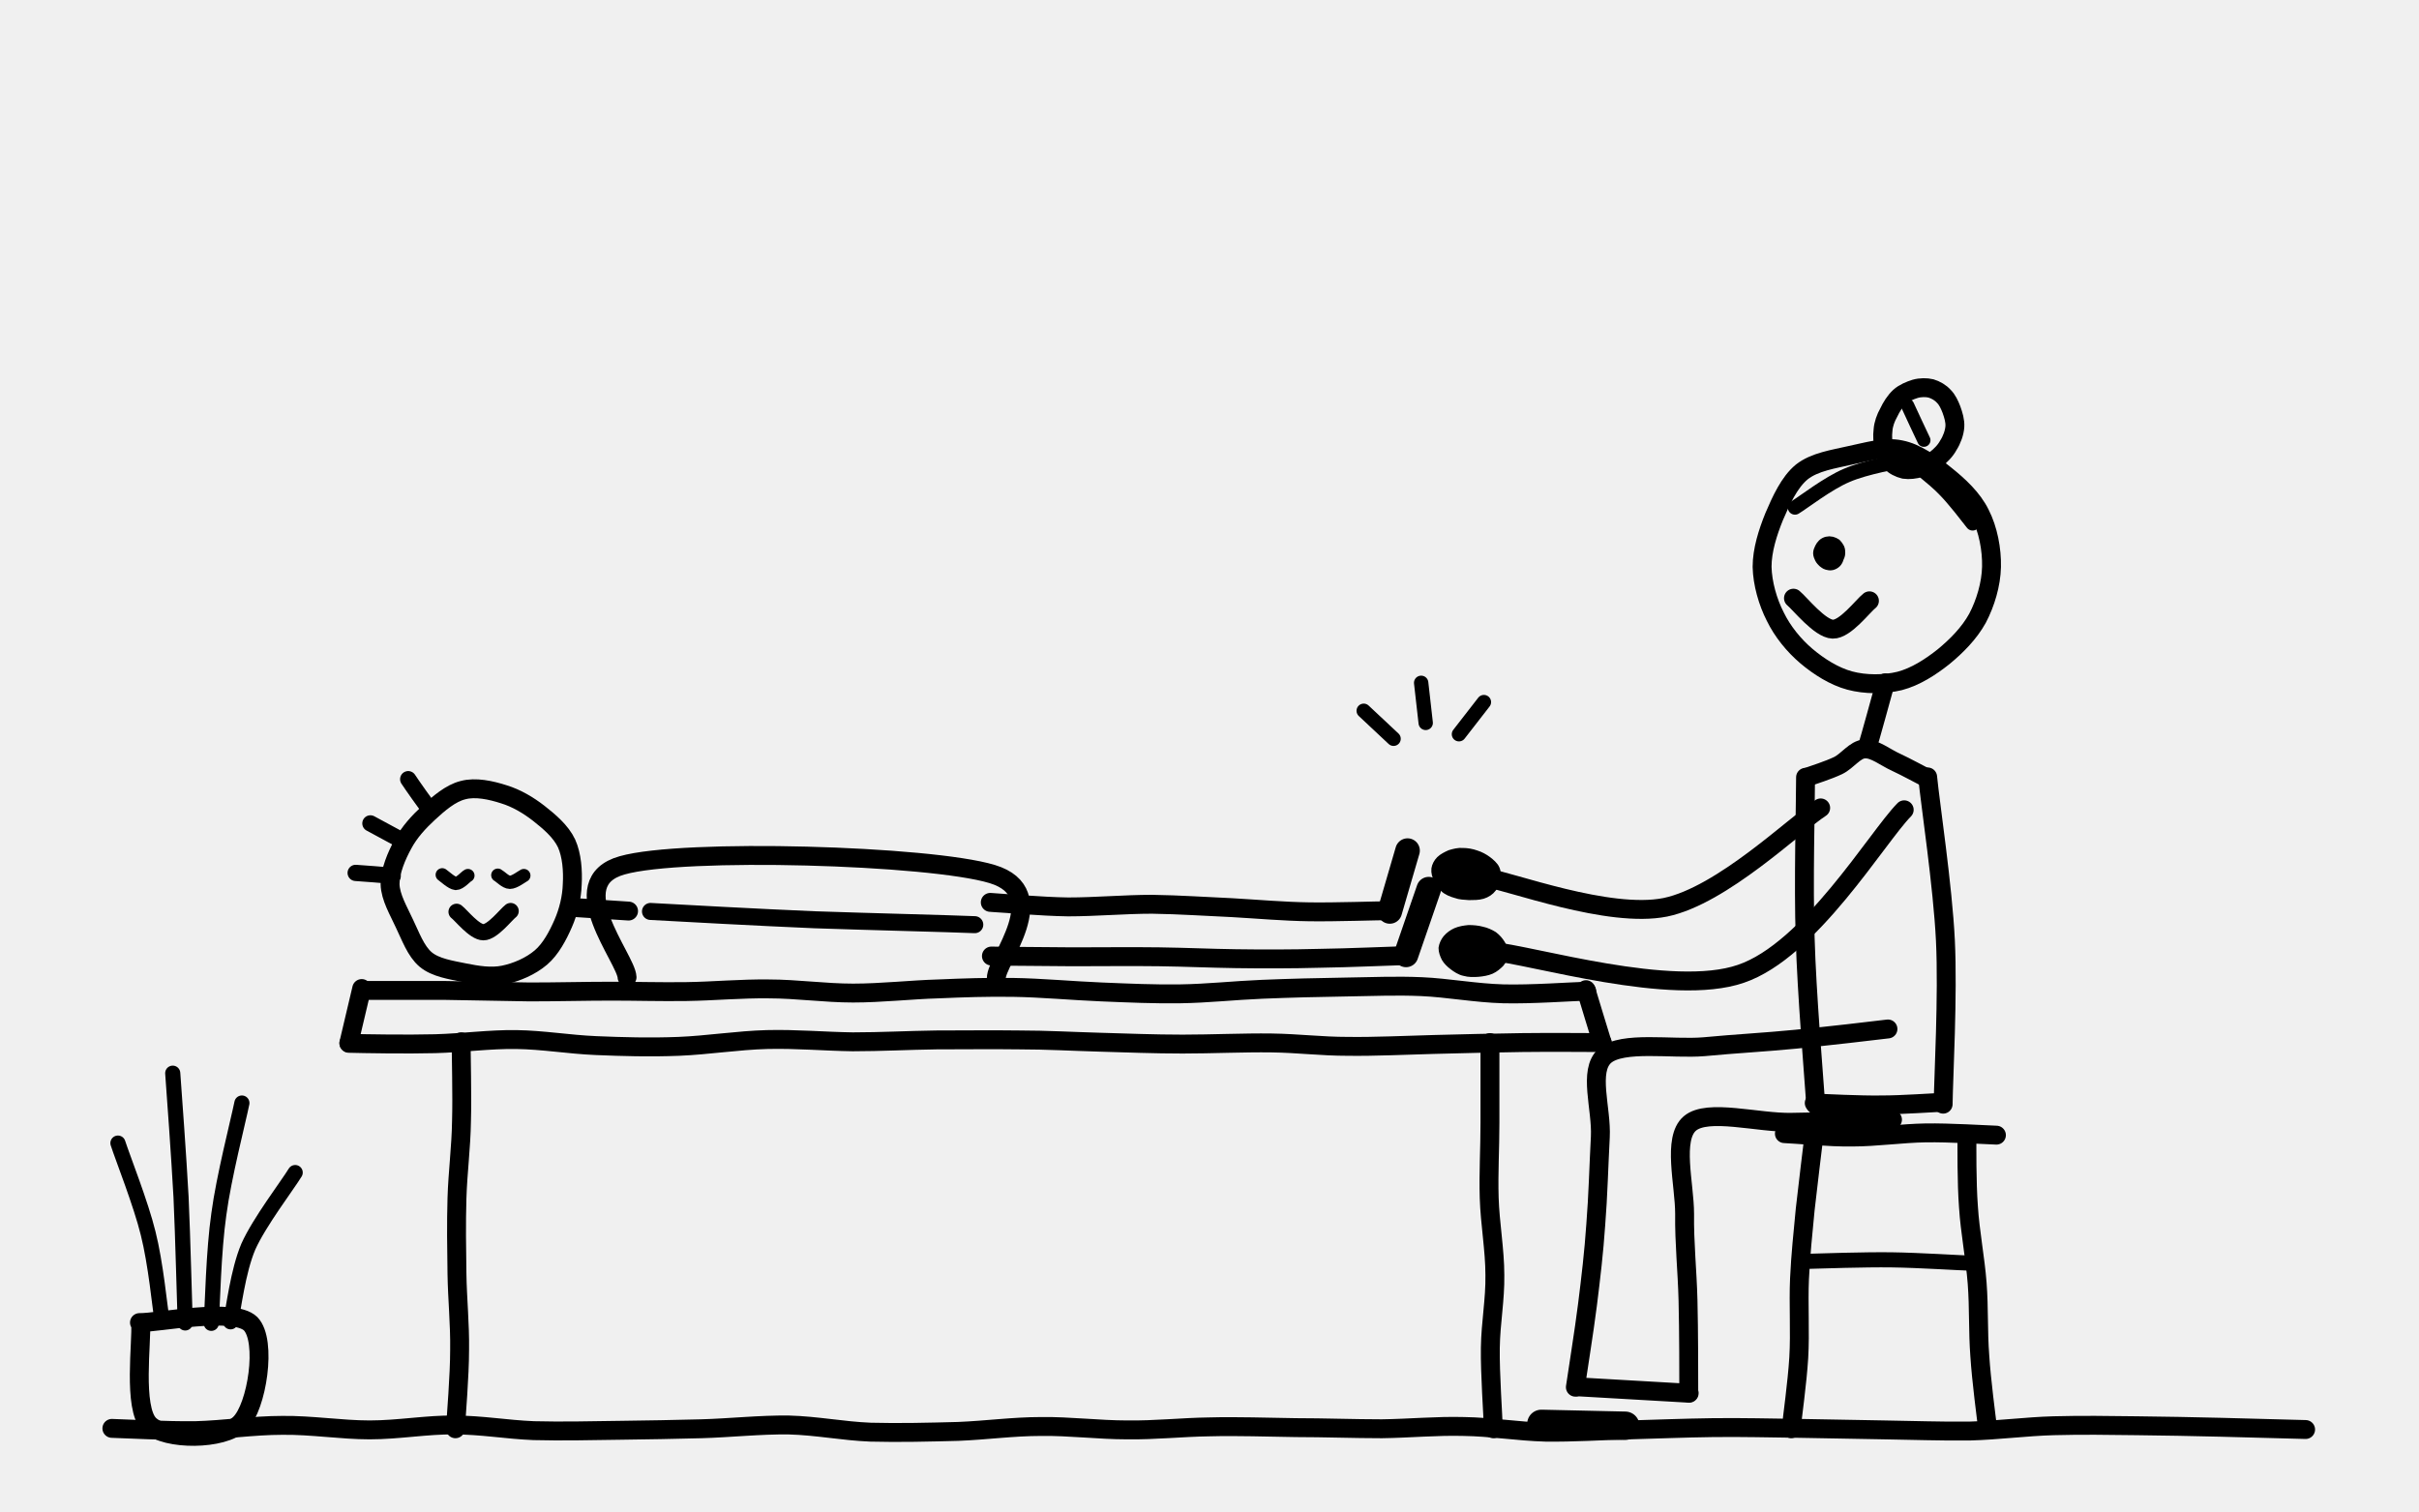
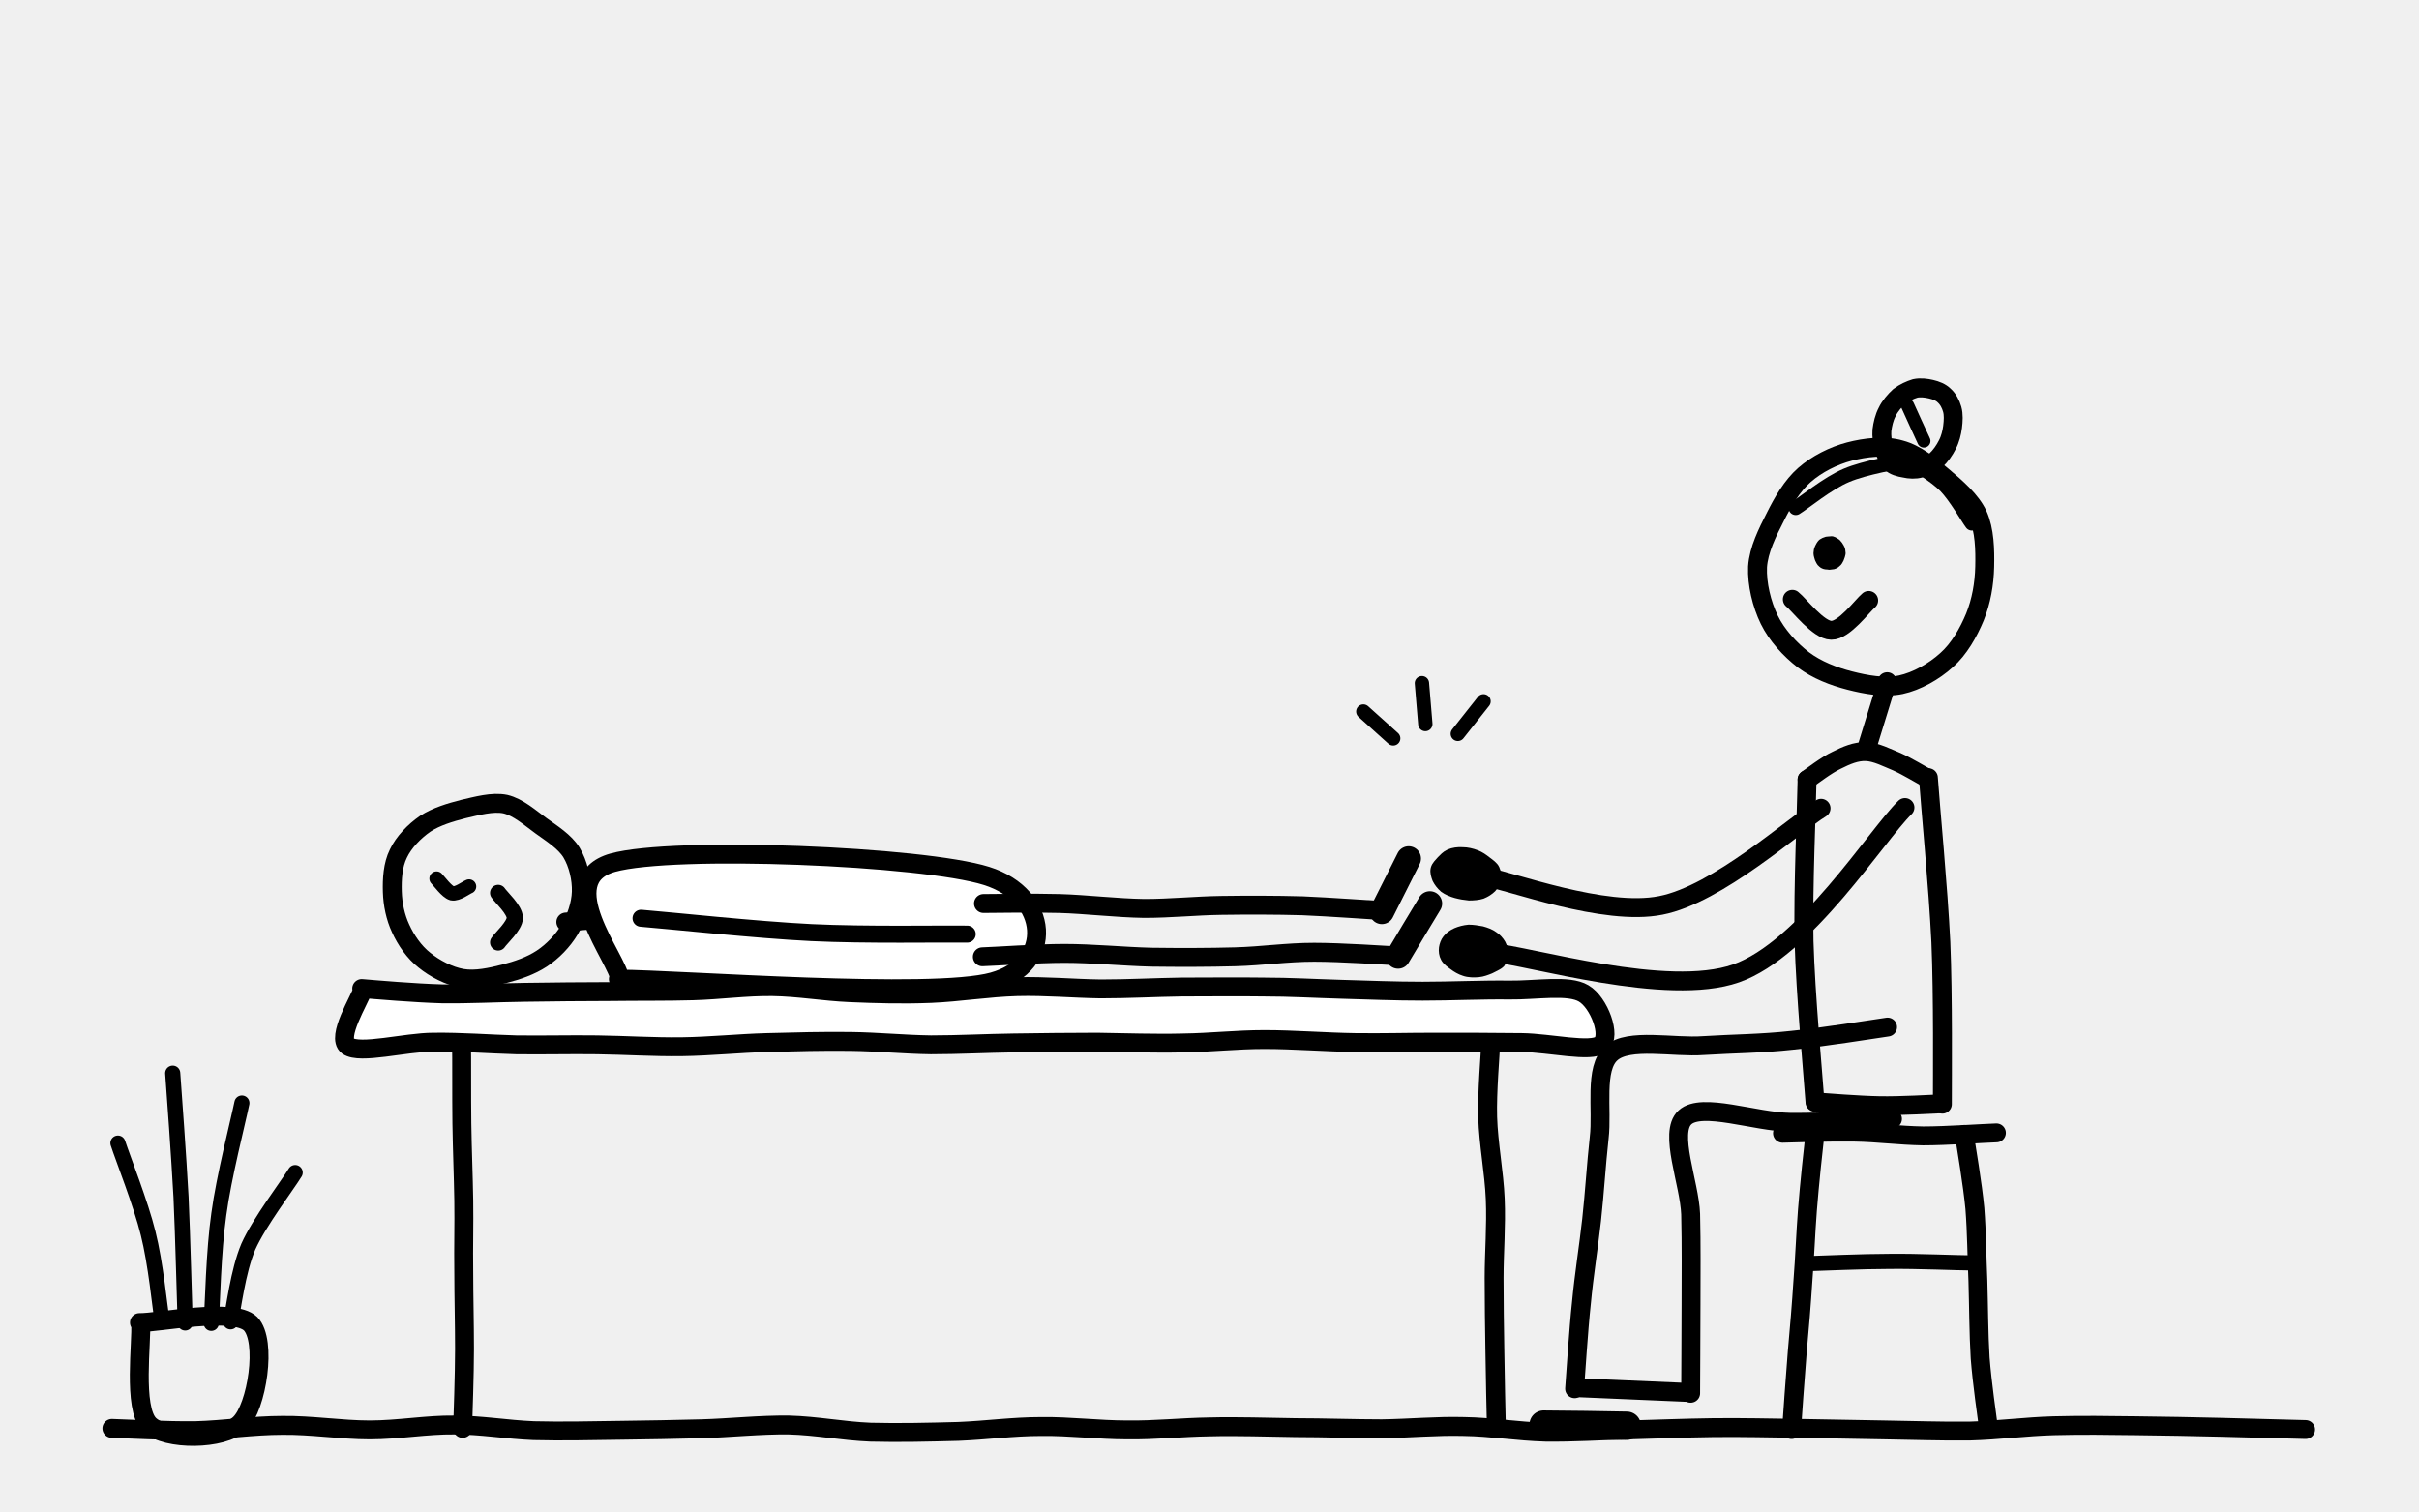
<svg xmlns="http://www.w3.org/2000/svg" viewBox="0 0 640 400" role="img">
  <g fill="none" stroke="currentColor" stroke-width="5" stroke-linecap="round" stroke-linejoin="round">
    <path d="M29.6 378C33.3 378.1 44.2 378.7 51.7 378.6C59.2 378.4 67 377.2 74.7 377.2C82.4 377.1 90.3 378.4 97.8 378.4C105.4 378.4 113 377 120.2 377.1C127.4 377.1 133.9 378.3 141.2 378.6C148.6 378.8 157 378.6 164.4 378.5C171.8 378.4 178.1 378.3 185.5 378.1C192.9 377.9 201.2 377 208.7 377.1C216.2 377.3 222.9 378.7 230.3 379C237.8 379.2 246 379 253.5 378.8C261 378.5 268 377.5 275.5 377.5C282.9 377.4 290.8 378.4 298.2 378.4C305.7 378.5 312.6 377.7 320 377.6C327.4 377.4 335.2 377.7 342.8 377.8C350.4 377.8 358.2 378.1 365.6 378.1C373 378 380.1 377.3 387.3 377.5C394.5 377.6 401.6 378.8 408.9 379C416.2 379.1 423.7 378.6 431.1 378.4C438.4 378.2 445.5 377.9 453.1 377.8C460.6 377.7 468.7 377.9 476.3 378C483.8 378.1 491 378.3 498.5 378.4C506 378.5 513.7 378.8 521.2 378.7C528.6 378.5 536 377.5 543.3 377.3C550.7 377.1 557.9 377.2 565.3 377.3C572.6 377.4 580 377.5 587.4 377.7C594.8 377.9 606.2 378.2 610 378.3" />
    <path d="M36.9 350C41.8 350.1 61.8 345.9 66.3 350.3C70.7 354.8 68 372.3 63.5 376.7C59.1 381.1 43.9 381.3 39.5 377C35.1 372.6 37.6 354.8 37.2 350.3" />
    <path d="M42.9 349.8C42.3 345.9 41.2 334.3 39.2 326.4C37.3 318.6 32.5 306.5 31.2 302.5" stroke-width="4" />
    <path d="M49 350.1C48.8 344.6 48.4 327.8 47.9 316.8C47.3 305.8 46.1 289.5 45.7 284" stroke-width="4" />
    <path d="M55.9 350.2C56.2 345.4 56.5 331 57.9 321.3C59.2 311.5 63 296.8 64 291.9" stroke-width="4" />
    <path d="M61 349.8C61.8 346.5 62.9 336.5 65.7 329.9C68.6 323.4 76.1 313.6 78.1 310.3" stroke-width="4" />
-     <path d="M96.1 262.1C99.7 262.1 110.1 262.1 117.5 262.1C124.8 262.2 132.8 262.4 140.1 262.5C147.5 262.5 154.8 262.3 161.7 262.3C168.6 262.3 174.7 262.5 181.7 262.4C188.7 262.3 196.1 261.6 203.4 261.7C210.8 261.7 218.2 262.8 225.7 262.8C233.2 262.8 241.1 261.9 248.2 261.7C255.2 261.4 260.9 261.2 268.1 261.3C275.3 261.4 284 262.2 291.4 262.5C298.7 262.8 305.3 263.1 312.3 263C319.4 262.9 326.6 262.1 333.9 261.8C341.1 261.5 349 261.3 356 261.2C363.1 261.1 369.2 260.8 376.1 261.1C383 261.4 390.4 262.8 397.7 263C404.9 263.2 416.1 262.4 419.8 262.3" />
-     <path d="M92.3 276.1C96.1 276.2 107.7 276.4 115.1 276.2C122.5 276 129.5 275 136.6 275.1C143.7 275.2 150.5 276.4 157.7 276.7C164.8 277 172 277.2 179.6 276.9C187.1 276.6 195.3 275.3 202.9 275.1C210.6 274.9 218.2 275.6 225.6 275.7C233.1 275.7 240.3 275.3 247.7 275.2C255 275.2 262.5 275.1 269.7 275.2C276.9 275.2 283.7 275.6 290.9 275.8C298.1 276 305.3 276.3 312.9 276.3C320.5 276.3 329.1 275.9 336.4 276C343.6 276.1 349.5 276.9 356.6 276.9C363.8 277 371.7 276.6 379.4 276.4C387 276.2 395.2 276 402.7 275.9C410.1 275.8 420.3 275.9 423.9 275.9" />
-     <path d="M92.3 276C92.9 273.6 95.1 264 95.7 261.6" />
-     <path d="M423.9 276C423.2 273.7 420.3 264.3 419.6 261.9" />
-     <path d="M122 275.7C122 279.2 122.3 289.9 122.1 296.7C122 303.6 121.1 310.3 120.9 317.1C120.7 323.8 120.8 330.4 120.9 337.1C121 343.8 121.7 350.4 121.6 357.2C121.6 364.1 120.7 374.6 120.5 378.1" />
-     <path d="M394.2 275.9C394.2 279.5 394.2 290.4 394.2 297.2C394.2 304 393.8 310.3 394 317C394.2 323.7 395.5 330.8 395.5 337.4C395.6 344 394.4 349.9 394.3 356.7C394.2 363.5 395 374.5 395.1 378.1" />
-     <path d="M151.4 234C151.3 237.5 150.4 241.2 149 244.4C147.6 247.6 145.7 251.2 143.1 253.4C140.4 255.7 136.7 257.3 133.3 258C129.9 258.7 126.3 258.1 122.8 257.4C119.4 256.7 115.2 256.1 112.6 253.9C110 251.7 108.6 247.7 107 244.4C105.5 241.1 103.3 237.5 103.2 234C103.2 230.5 104.9 226.5 106.6 223.4C108.3 220.2 110.8 217.5 113.4 215.1C116 212.7 119.2 209.9 122.5 209.1C125.8 208.2 129.9 209.1 133.3 210.2C136.6 211.2 139.8 213.1 142.5 215.2C145.3 217.4 148.4 220 149.9 223.2C151.3 226.3 151.6 230.5 151.4 234Z" />
-     <path d="M113.8 214.4C112.8 213.1 108.9 207.6 108 206.2" stroke-width="4.3" />
-     <path d="M106.7 222.6C105.2 221.8 99.5 218.7 98 217.9" stroke-width="4.3" />
-     <path d="M103.9 231.8C102.3 231.6 95.7 231.1 94.1 231" stroke-width="4.3" />
-     <path d="M117 231.5C117.6 231.9 119.5 233.7 120.6 233.8C121.7 233.8 123.2 232 123.8 231.7" stroke-width="3.5" />
-     <path d="M131.7 231.6C132.3 231.9 133.8 233.5 134.9 233.5C136.1 233.5 138 232 138.6 231.7" stroke-width="3.5" />
-     <path d="M120.8 241.3C122 242.2 125.5 246.7 127.9 246.7C130.3 246.7 133.9 242 135.1 241.1" stroke-width="4.3" />
-     <path d="M151 240.1C153.6 240.3 163.8 240.9 166.3 241.1" />
-     <path d="M165.9 258.6C165.7 253.7 148.5 233.5 164.6 229C180.7 224.4 246 226.3 262.5 231.3C279 236.3 263.4 254.3 263.6 258.9" />
-     <path d="M172.1 241.2C179.3 241.6 201.2 242.8 215.5 243.4C229.9 243.9 250.9 244.4 257.9 244.7" stroke-width="4.5" />
-     <path d="M262.3 253C265.9 253.1 276.4 253.1 283.8 253.2C291.2 253.2 299.5 253.1 306.7 253.2C313.9 253.3 320 253.6 327 253.7C334.1 253.8 341.7 253.8 349.2 253.6C356.6 253.5 367.9 253 371.6 252.9" />
-     <path d="M262 238.8C265.4 239 275.5 239.9 282.6 240C289.8 240 297.6 239.3 304.8 239.3C312.1 239.4 319.1 239.9 326 240.2C333 240.6 339.5 241.2 346.5 241.3C353.5 241.4 364.4 241 368 241" />
-     <path d="M372 252.7C373 249.8 377 238.2 378 235.3" stroke-width="6.5" />
-     <path d="M367.7 241.2C368.5 238.5 371.6 227.8 372.4 225.1" stroke-width="6.5" />
-     <path d="M472.1 300C475.1 300.1 483.9 301 490.1 300.9C496.3 300.9 503.2 299.9 509.5 299.8C515.9 299.7 525.1 300.3 528.2 300.4" />
-     <path d="M480 299.9C479.6 303.3 478.3 313.7 477.6 320.1C477 326.5 476.4 331.9 476.1 338.4C475.8 345 476.3 352.6 475.9 359.3C475.5 365.9 474.2 375 473.9 378.1" />
-     <path d="M520.4 300.4C520.4 303.5 520.3 312.8 520.8 319.4C521.2 325.9 522.6 333 523.1 339.6C523.6 346.2 523.3 352.3 523.8 358.8C524.2 365.2 525.5 375 525.9 378.2" />
-     <path d="M478 333.8C481.8 333.7 493.2 333.3 500.5 333.4C507.9 333.5 518.4 334.2 522 334.3" stroke-width="4" />
-     <path d="M526.9 150C526.8 154.6 525.3 159.6 523.2 163.6C521 167.6 517.6 171 514.2 173.8C510.8 176.5 506.8 179.1 502.6 180.2C498.5 181.2 493.5 181.2 489.4 180.1C485.3 179 481.2 176.4 477.9 173.6C474.6 170.8 471.6 167.1 469.7 163.2C467.7 159.3 466.3 154.4 466.2 150C466.2 145.6 467.7 140.9 469.4 136.7C471.2 132.5 473.4 127.6 476.7 124.9C480.1 122.2 485.2 121.5 489.5 120.5C493.9 119.6 498.6 118.1 502.8 119C507 119.8 511.1 122.8 514.7 125.7C518.2 128.5 521.9 131.9 523.9 136C526 140.1 527 145.4 526.9 150Z" />
-     <path d="M515.5 117.8C514.7 119.3 513.4 120.6 512.1 121.6C510.9 122.6 509.4 123.4 508 123.8C506.7 124.2 505.1 124.4 503.8 124.2C502.5 123.9 501.1 123.2 500.3 122.3C499.4 121.3 498.9 119.8 498.5 118.4C498.1 117 498 115.4 498.2 113.8C498.3 112.3 498.9 110.6 499.7 109.2C500.4 107.7 501.4 106.1 502.6 105C503.7 104 505.4 103.3 506.7 102.9C508.1 102.5 509.7 102.5 510.9 102.8C512.2 103.2 513.4 103.9 514.3 104.9C515.2 105.8 515.8 107.1 516.3 108.4C516.8 109.8 517.3 111.4 517.2 112.9C517.1 114.5 516.4 116.4 515.5 117.8Z" />
-     <path d="M504.7 107.3C505.4 108.9 508.3 115 509 116.5" stroke-width="3.5" />
-     <path d="M504.9 121.5C502.2 122.2 493.6 123.6 488.6 125.8C483.6 127.9 477.2 132.9 474.9 134.3" stroke-width="3.8" />
-     <path d="M505 121.5C506.5 122.8 511.5 126.5 514.3 129.4C517.1 132.2 520.7 137 521.9 138.5" stroke-width="3.8" />
-     <path d="M486.7 146.4C486.7 146.8 486.5 147.3 486.3 147.7C486.2 148.1 486 148.5 485.7 148.8C485.4 149.1 485 149.3 484.6 149.4C484.2 149.5 483.8 149.4 483.4 149.3C483 149.2 482.7 148.9 482.4 148.7C482.1 148.4 481.8 148.1 481.6 147.7C481.4 147.3 481.2 146.8 481.2 146.4C481.2 146 481.4 145.5 481.6 145.1C481.8 144.7 482 144.4 482.3 144.1C482.6 143.8 483 143.6 483.4 143.5C483.8 143.4 484.2 143.4 484.6 143.5C485 143.6 485.4 143.8 485.7 144C486 144.3 486.3 144.7 486.5 145.1C486.7 145.5 486.7 146 486.7 146.4Z" fill="currentColor" stroke-width="3" />
-     <path d="M494.6 159C492.9 160.3 488.2 166.6 484.9 166.5C481.5 166.4 476.2 159.7 474.5 158.3" />
-     <path d="M498.8 180.7C498 183.6 494.8 195.3 493.9 198.2" />
-     <path d="M478.3 205.6C479.7 205.1 483.8 203.8 486.3 202.6C488.8 201.4 490.8 198.3 493.3 198.2C495.9 198 498.9 200.5 501.6 201.7C504.4 203 508.4 205.2 509.8 205.9" />
-     <path d="M477.7 205.7C477.7 212.8 477.1 233.9 477.6 248.3C478 262.8 479.9 285 480.4 292.4" />
-     <path d="M510 205.6C510.7 212.8 514 234.5 514.7 248.9C515.4 263.4 514.2 285 514.1 292.2" />
-     <path d="M480 291.9C482.9 292 492.1 292.5 497.8 292.4C503.4 292.4 511.3 291.8 514 291.7" />
-     <path d="M481.7 213.8C474.9 218.2 455.6 237 440.6 240.1C425.6 243.1 399.9 233.3 391.8 231.9" />
-     <path d="M380.2 230C380.3 229.3 380.7 228.5 381.3 227.9C381.9 227.3 382.9 226.8 383.8 226.4C384.8 226.1 385.9 225.8 387 225.9C388.1 225.9 389.3 226.1 390.4 226.5C391.4 226.8 392.5 227.4 393.3 228C394.1 228.6 395 229.4 395.3 230.1C395.7 230.9 395.5 231.8 395.4 232.6C395.2 233.3 395.1 234.2 394.5 234.8C394 235.5 393.1 236.1 392.1 236.4C391.1 236.7 389.8 236.7 388.7 236.7C387.5 236.6 386.3 236.6 385.3 236.2C384.2 235.9 383 235.4 382.3 234.7C381.5 234.1 381.1 233.2 380.7 232.4C380.4 231.7 380.1 230.8 380.2 230Z" fill="currentColor" stroke-width="3" />
-     <path d="M503.8 214.3C496.6 221.6 478.9 251.5 460.6 257.7C442.4 264 405.4 252.7 394.3 251.7" />
-     <path d="M382.1 250.9C382.2 250.2 382.6 249.3 383.1 248.7C383.7 248 384.5 247.4 385.4 247C386.3 246.6 387.5 246.4 388.6 246.3C389.7 246.3 390.9 246.4 392 246.7C393 246.9 394.1 247.4 394.9 247.9C395.7 248.5 396.3 249.2 396.8 250C397.2 250.7 397.8 251.6 397.8 252.3C397.7 253.1 397.1 253.9 396.6 254.6C396 255.2 395.2 255.9 394.3 256.3C393.4 256.7 392.2 256.9 391.1 257C389.9 257.1 388.6 257.1 387.6 256.8C386.5 256.6 385.5 255.9 384.7 255.3C383.9 254.7 383.2 254 382.8 253.3C382.4 252.5 382.1 251.7 382.1 250.9Z" fill="currentColor" stroke-width="3" />
-     <path d="M499.5 272.3C495.5 272.8 483.4 274.2 475.2 275C467.1 275.8 459.2 276.2 450.8 277C442.4 277.7 429.2 275.4 424.6 279.4C420.1 283.4 423.8 293.4 423.4 300.9C423 308.3 422.8 316.6 422.2 324C421.7 331.4 420.9 338.1 420 345.3C419.1 352.5 417.3 363.5 416.8 367.1" />
-     <path d="M500.7 296.3C496.3 296.4 483 296.9 474 297C465.1 297.2 451.8 293.3 447.1 297.3C442.4 301.3 445.7 313.4 445.7 321.2C445.6 329 446.4 336.1 446.6 344.1C446.8 352 446.8 364.5 446.8 368.6" />
-     <path d="M417.4 367C422.3 367.3 442 368.4 446.9 368.7" />
-     <path d="M430 377.3C426.3 377.2 411.5 376.9 407.8 376.8" stroke-width="7.5" />
-     <path d="M368.7 195.5C367.4 194.3 362.1 189.3 360.8 188.1" stroke-width="3.8" />
-     <path d="M377.2 191.3C377 189.5 376.2 182.5 376 180.7" stroke-width="3.8" />
-     <path d="M386 194.3C387.1 192.9 391.5 187.2 392.6 185.8" stroke-width="3.8" />
+     <path d="M122.1 276C122.2 279.5 122.1 290.4 122.2 297.3C122.3 304.3 122.6 311.2 122.7 317.7C122.8 324.2 122.6 329.9 122.7 336.5C122.7 343.1 122.9 350.1 122.9 357C122.9 363.9 122.5 374.5 122.4 378" />
+     <path d="M394.4 275.9C394.3 279.2 393.4 288.8 393.6 295.7C393.8 302.6 395.3 310.2 395.6 317.3C395.9 324.4 395.3 331.5 395.3 338.2C395.3 344.9 395.4 350.8 395.5 357.4C395.6 363.9 395.8 374.3 395.9 377.7" />
+     <path d="M95.7 261.6C99.2 261.9 109.7 262.8 116.9 263C124 263.1 131.3 262.7 138.8 262.6C146.2 262.5 154.1 262.4 161.5 262.4C169 262.3 176.2 262.4 183.3 262.2C190.5 262 197.4 261 204.4 261.1C211.3 261.2 217.9 262.4 224.9 262.7C231.9 263 238.9 263.2 246.3 262.9C253.6 262.6 261.6 261.3 269.1 261.1C276.6 260.9 284 261.6 291.2 261.7C298.5 261.7 305.6 261.3 312.7 261.2C319.9 261.2 327.2 261.1 334.3 261.2C341.3 261.2 347.9 261.6 354.9 261.8C362 262 369 262.3 376.4 262.3C383.8 262.3 392.2 261.9 399.3 262C406.4 262.1 415 260.5 419 262.9C423.1 265.3 426.4 274.2 423.6 276.4C420.9 278.6 410 276 402.7 275.9C395.3 275.8 386.8 275.8 379.4 275.8C372 275.8 365.9 276 358.5 275.9C351 275.8 342.2 275.1 334.6 275.1C327 275.1 320.5 275.9 313.1 276C305.7 276.2 297.7 275.9 290.3 275.8C282.8 275.8 275.6 275.9 268.2 276C260.9 276.1 253.5 276.5 246.3 276.5C239.1 276.4 232.4 275.7 225.1 275.6C217.9 275.5 210.4 275.7 202.9 275.9C195.5 276.1 187.9 276.9 180.4 277C172.9 277.1 165.4 276.6 158 276.5C150.7 276.4 143.8 276.6 136.6 276.5C129.3 276.3 122.1 275.7 114.7 275.8C107.2 275.8 95.2 279.1 92 276.8C88.9 274.5 95.2 264.5 95.9 262.1" fill="#fff" />
+     <path d="M153.8 236C153.7 239.4 152.4 243.1 150.7 246C148.9 249 146.2 251.8 143.3 253.7C140.4 255.6 136.9 256.8 133.4 257.7C129.9 258.6 125.8 259.5 122.3 258.9C118.8 258.3 115 256.3 112.3 254.1C109.6 252 107.4 248.8 106 245.7C104.6 242.7 103.9 239.3 103.8 236C103.7 232.7 103.9 228.9 105.4 225.9C106.8 222.9 109.6 220 112.5 218C115.4 216.1 119.1 215 122.6 214.1C126.1 213.3 130.3 212.1 133.7 212.8C137.1 213.6 140.2 216.4 143.1 218.5C146 220.6 149.4 222.7 151.2 225.6C153 228.6 153.9 232.6 153.8 236Z" />
+     <path d="M115.5 232.5C116.2 233.2 118.2 236 119.6 236.4C121 236.7 123.3 234.9 124.1 234.6" stroke-width="3.8" />
+     <path d="M131.8 236.3C132.5 237.4 136.2 240.7 136.2 242.9C136.2 245 132.5 248.3 131.8 249.4" stroke-width="4.3" />
+     <path d="M149.7 244C152 243.8 161.3 243.1 163.6 242.9" />
+     <path d="M164 259.2C163.7 254.1 145.9 232.9 162.1 228.3C178.3 223.8 244.2 226.5 261 231.8C277.7 237 279 255.3 262.7 259.8C246.5 264.3 180.2 259.2 163.6 259.1" fill="#fff" />
+     <path d="M169.6 243C177.1 243.6 200.3 246.1 214.7 246.8C229.1 247.5 249.1 247.1 255.9 247.2" stroke-width="4.5" />
+     <path d="M259.9 253.2C263.5 253.1 274.2 252.3 281.6 252.3C289.1 252.3 297 253.1 304.5 253.3C312 253.4 319.6 253.4 326.8 253.2C334 253 340.4 252 347.7 252C354.9 252 366.5 252.8 370.3 253" />
+     <path d="M260.2 239.1C263.5 239.1 273.2 238.9 280.3 239.1C287.3 239.3 295.5 240.3 302.7 240.4C309.8 240.4 316.2 239.7 323.1 239.6C330.1 239.5 337.4 239.5 344.6 239.7C351.8 240 362.7 240.8 366.3 241" />
+     <path d="M369.9 253.1C371.3 250.7 376.9 241.4 378.3 239.1" stroke-width="6.5" />
+     <path d="M365.6 241.3C366.8 238.9 371.5 229.6 372.7 227.2" stroke-width="6.5" />
+     <path d="M471.6 299.9C474.8 299.8 484.4 299.5 490.6 299.6C496.8 299.7 502.5 300.5 508.8 300.6C515 300.6 524.9 299.9 528.2 299.8" />
+     <path d="M480.2 300C479.8 303.4 478.7 313.7 478.2 320.2C477.7 326.7 477.5 332.7 477 339C476.6 345.2 476.1 351.2 475.5 357.8C475 364.3 474.2 374.9 474 378.3" />
+     <path d="M519.7 300.2C520.2 303.5 521.9 313.4 522.5 319.8C523 326.3 523 332.3 523.3 338.9C523.5 345.5 523.5 352.9 523.9 359.4C524.4 365.9 525.7 374.8 526.1 377.9" />
+     <path d="M478.2 334.4C481.8 334.3 492.7 333.8 499.9 333.8C507.2 333.7 518 334.2 521.6 334.2" stroke-width="4" />
+     <path d="M525.1 150C525 154.5 524.2 159.1 522.5 163.3C520.8 167.4 518.3 171.8 515 174.7C511.7 177.7 507.1 180.3 502.9 181.2C498.6 182.1 493.7 181.2 489.4 180.1C485.1 179 480.7 177.3 477.1 174.6C473.6 171.9 470.1 168.1 468.1 164C466.1 159.9 464.8 154.5 465 150C465.3 145.5 467.6 140.9 469.7 136.8C471.7 132.8 474.1 128.6 477.4 125.7C480.7 122.8 485.1 120.6 489.3 119.5C493.5 118.4 498.7 117.8 502.8 119C507 120.1 510.8 123.3 514.2 126.2C517.6 129.1 521.5 132.4 523.3 136.3C525.1 140.3 525.2 145.5 525.1 150Z" />
+     <path d="M515.2 117.7C514.5 119.1 513.4 120.7 512.2 121.8C511 122.8 509.4 123.5 508.1 123.9C506.7 124.3 505.2 124.2 503.9 123.9C502.6 123.7 501.1 123.3 500.2 122.4C499.3 121.4 498.8 119.8 498.4 118.4C498 117 497.8 115.4 497.9 113.9C498.1 112.3 498.5 110.5 499.3 109C500 107.5 501.3 106 502.5 104.9C503.8 103.9 505.4 103.2 506.7 102.8C508.1 102.5 509.6 102.7 510.9 103C512.2 103.3 513.5 103.8 514.4 104.7C515.4 105.6 516.1 106.9 516.5 108.3C516.9 109.7 516.8 111.4 516.6 113C516.4 114.5 516 116.2 515.2 117.7Z" />
+     <path d="M504.7 107.3C505.4 108.9 508.3 115.2 509 116.7" stroke-width="3.5" />
+     <path d="M504.9 121.6C502.1 122.3 493.4 123.7 488.5 125.8C483.5 127.9 477.4 133 475.1 134.4" stroke-width="3.8" />
+     <path d="M504.9 121.5C506.6 122.7 511.9 125.8 514.7 128.6C517.5 131.5 520.5 136.9 521.7 138.5" stroke-width="3.8" />
+     <path d="M486.8 146.4C486.7 146.8 486.6 147.3 486.4 147.7C486.2 148.1 486 148.5 485.7 148.7C485.4 149 485 149.2 484.6 149.2C484.2 149.3 483.8 149.3 483.4 149.2C483 149.2 482.6 149.1 482.3 148.8C482 148.6 481.8 148.1 481.6 147.7C481.5 147.3 481.3 146.8 481.3 146.4C481.3 146 481.4 145.5 481.6 145.1C481.8 144.7 482 144.3 482.3 144C482.6 143.8 483 143.6 483.4 143.5C483.8 143.5 484.2 143.4 484.6 143.4C485 143.5 485.4 143.8 485.7 144C486 144.3 486.3 144.7 486.5 145.1C486.7 145.4 486.8 146 486.8 146.4Z" fill="currentColor" stroke-width="3" />
+     <path d="M494.4 158.9C492.8 160.2 487.9 166.9 484.5 166.8C481.1 166.8 476 160 474.2 158.6" />
+     <path d="M499.3 180.4C498.4 183.3 494.9 194.7 494 197.6" />
+     <path d="M478.1 206.3C479.4 205.4 483.3 202.4 485.9 201.2C488.5 199.9 491 198.8 493.7 198.9C496.4 199 499.2 200.5 501.9 201.6C504.6 202.8 508.5 205.2 509.9 205.9" />
+     <path d="M478.1 206.3C478 213.4 477 234.8 477.3 249.1C477.7 263.3 479.7 284.6 480.2 291.7" />
+     <path d="M510.2 205.8C510.7 213.1 512.8 234.9 513.5 249.3C514.1 263.6 513.9 285 513.9 292.2" />
+     <path d="M480.3 291.6C483.2 291.8 491.7 292.5 497.3 292.6C502.8 292.7 511 292.2 513.7 292.1" />
+     <path d="M481.8 213.9C474.8 218.2 454.4 236.7 439.4 239.6C424.4 242.6 399.7 233.1 391.7 231.7" />
+     <path d="M380 230C380.2 229.2 380.9 228.6 381.5 227.9C382.1 227.3 382.7 226.6 383.6 226.2C384.5 225.8 385.8 225.6 387 225.7C388.1 225.7 389.4 226 390.4 226.4C391.5 226.8 392.3 227.4 393.2 228.1C394 228.7 395 229.4 395.3 230.1C395.7 230.9 395.7 231.8 395.5 232.6C395.4 233.4 395.1 234.2 394.5 234.8C393.9 235.4 393 236 392 236.4C391.1 236.7 389.8 236.8 388.7 236.8C387.6 236.7 386.4 236.5 385.3 236.2C384.2 235.9 383 235.4 382.2 234.8C381.4 234.1 380.8 233.3 380.4 232.5C380.1 231.7 379.8 230.8 380 230Z" fill="currentColor" stroke-width="3" />
+     <path d="M504 213.7C496.5 221 477.6 251.2 459.3 257.6C441 264 405.1 253 394.2 252" />
+     <path d="M382.2 250.9C382.3 250.2 382.6 249.3 383.1 248.7C383.6 248 384.5 247.4 385.4 247C386.3 246.6 387.5 246.3 388.6 246.2C389.7 246.2 390.9 246.4 392 246.6C393.1 246.9 394.2 247.3 395 247.9C395.8 248.4 396.5 249.2 396.9 249.9C397.3 250.7 397.6 251.5 397.5 252.3C397.5 253.1 397.3 254 396.8 254.7C396.2 255.3 395.1 255.7 394.2 256.2C393.2 256.6 392.2 257 391.1 257.1C390 257.2 388.6 257.2 387.5 256.8C386.5 256.5 385.5 255.9 384.7 255.3C383.9 254.7 383 254.1 382.6 253.3C382.2 252.6 382.1 251.7 382.2 250.9Z" fill="currentColor" stroke-width="3" />
+     <path d="M499.4 271.8C495.2 272.4 482.2 274.5 474.1 275.3C466 276.2 458.7 276.2 450.7 276.7C442.8 277.3 430.9 274.6 426.3 278.7C421.7 282.7 424 293.7 423.1 301.1C422.3 308.4 421.9 315.5 421.1 322.8C420.3 330 419.1 337.3 418.4 344.8C417.6 352.2 416.9 363.7 416.6 367.5" />
+     <path d="M500.7 296.1C496.2 296.2 482.7 297.1 473.6 297C464.4 296.9 450.2 291.6 445.8 295.7C441.4 299.7 447 313.1 447.3 321.3C447.5 329.6 447.4 337.3 447.4 345.2C447.4 353.1 447.3 364.8 447.3 368.7" />
+     <path d="M416.7 367.2C421.7 367.4 441.9 368.3 447 368.5" />
+     <path d="M430.4 377.3C426.7 377.2 412 377 408.4 377" stroke-width="7.5" />
+     <path d="M368.6 195.4C367.3 194.2 362 189.5 360.7 188.3" stroke-width="3.8" />
+     <path d="M377.1 191.6C376.9 189.8 376.4 182.6 376.2 180.8" stroke-width="3.8" />
+     <path d="M385.7 194.2C386.8 192.8 391.4 187 392.5 185.6" stroke-width="3.8" />
  </g>
</svg>
